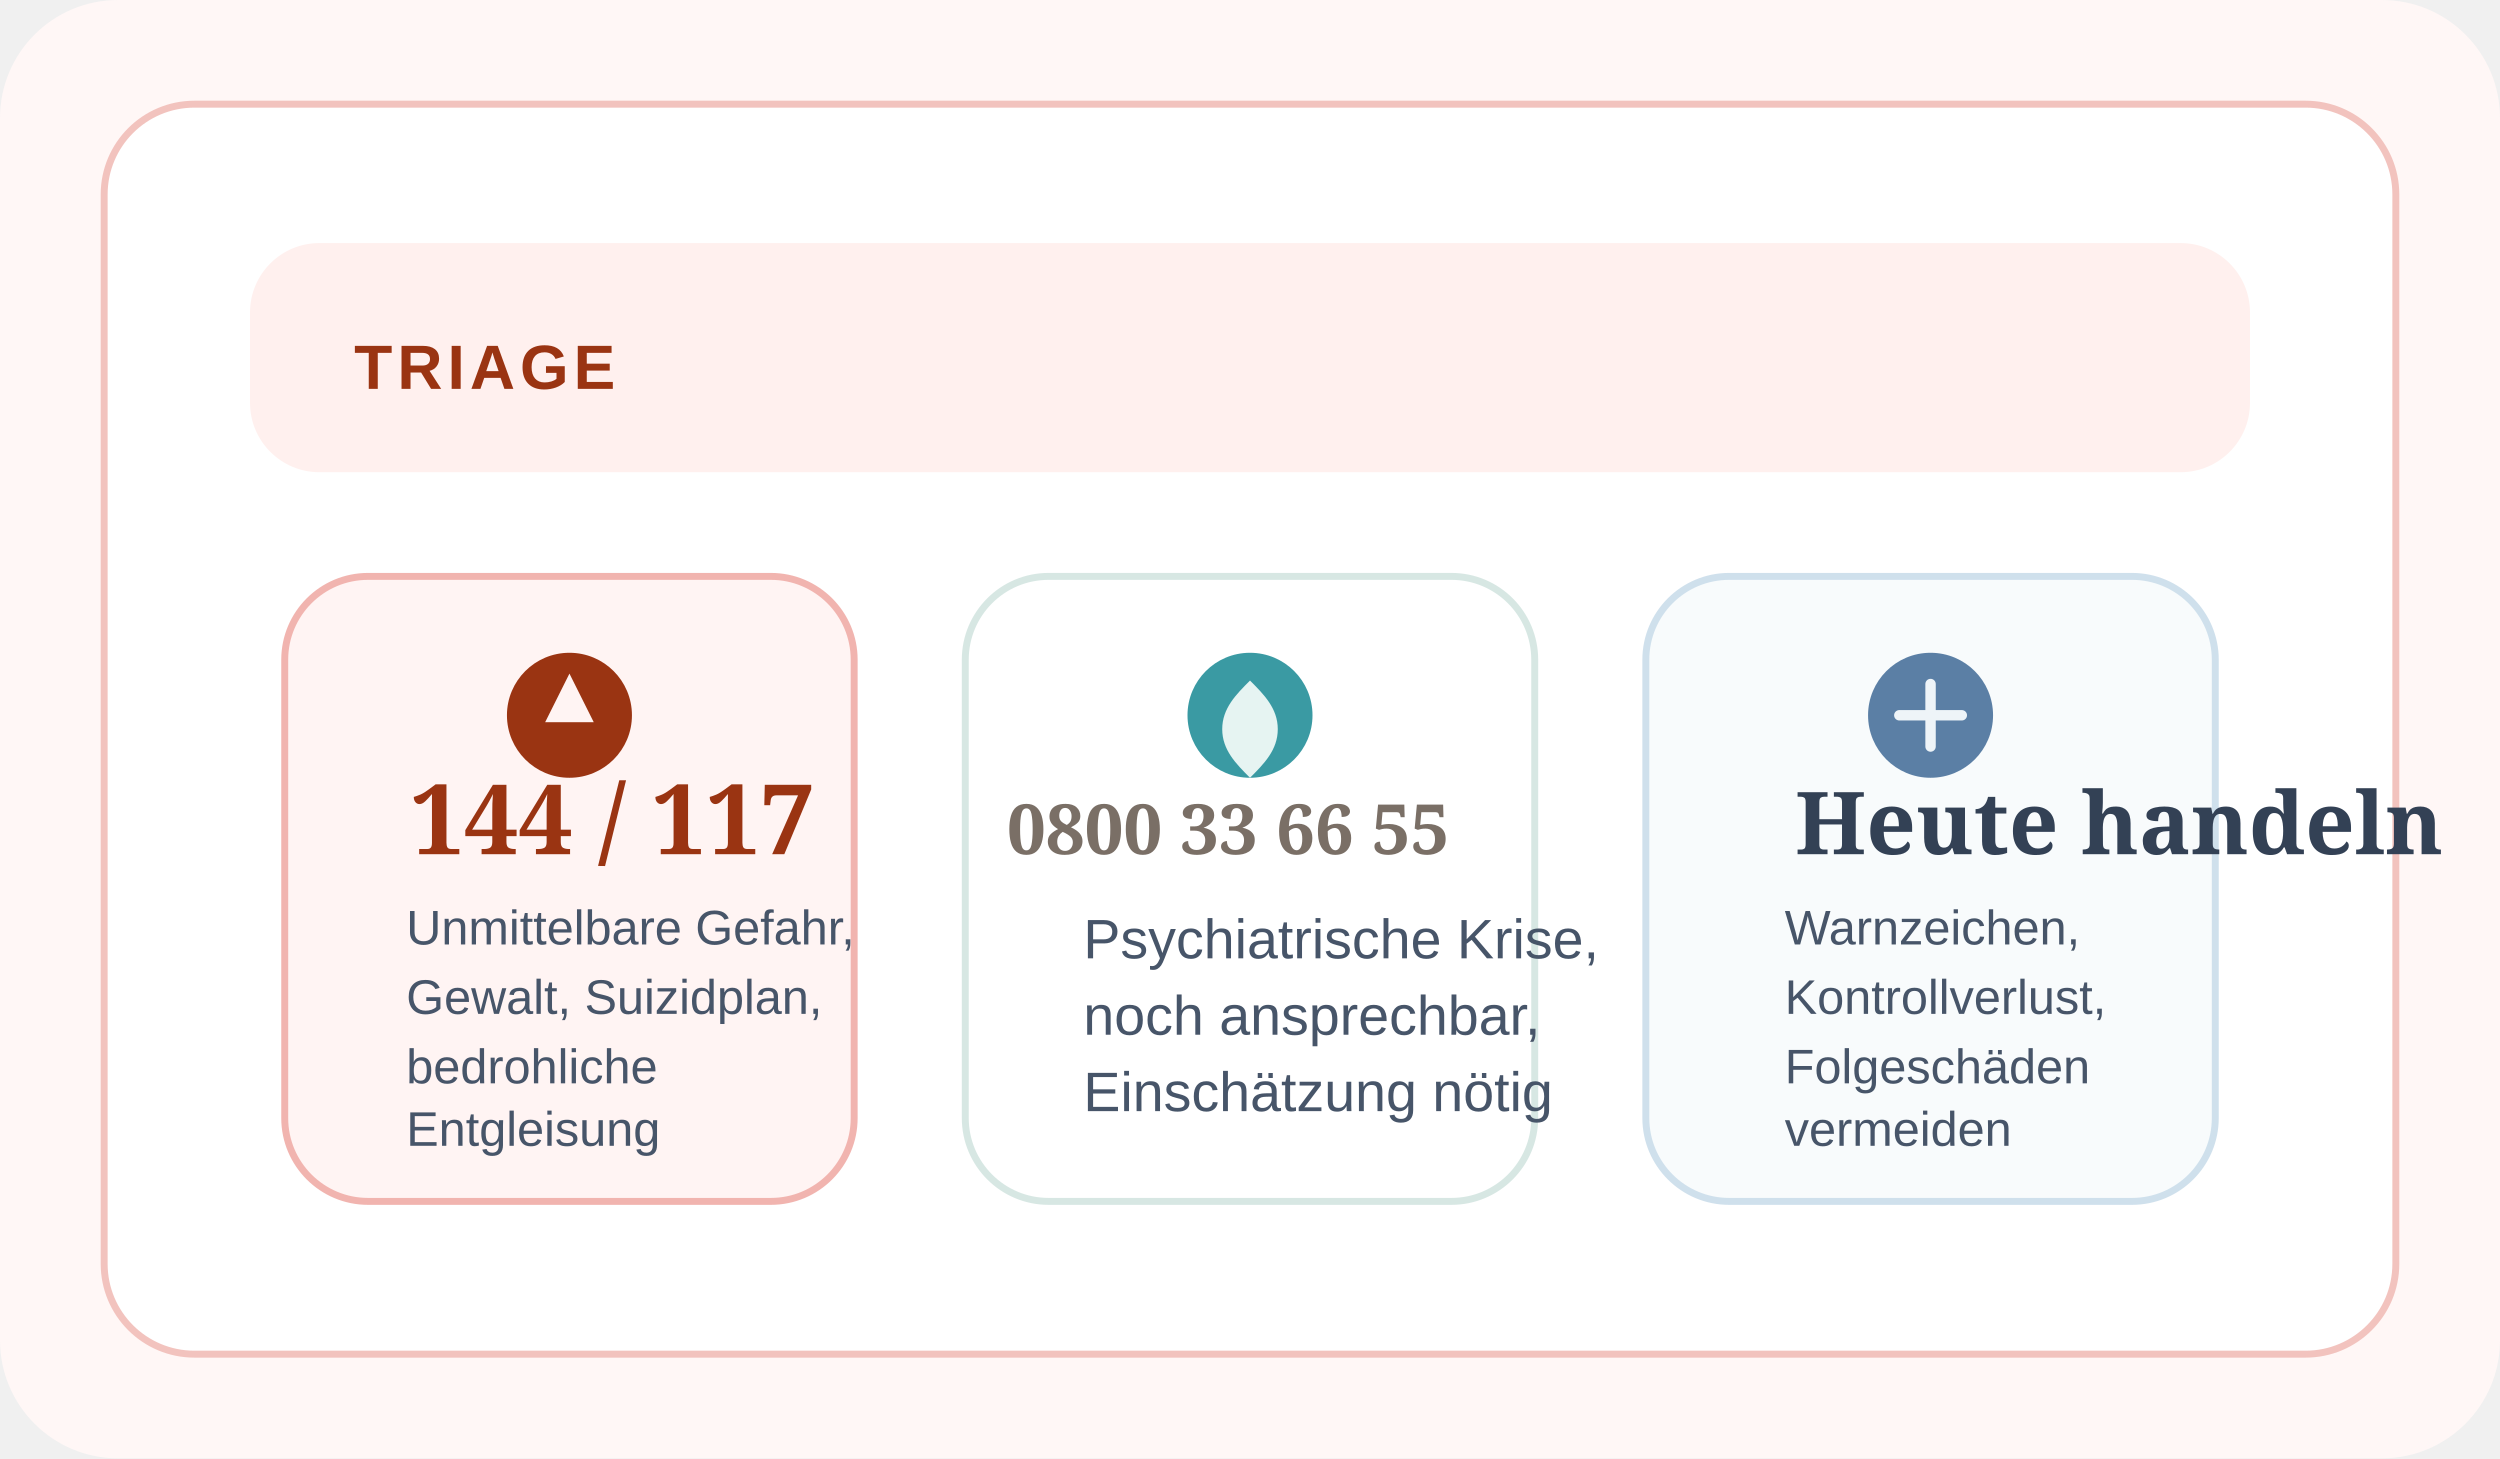
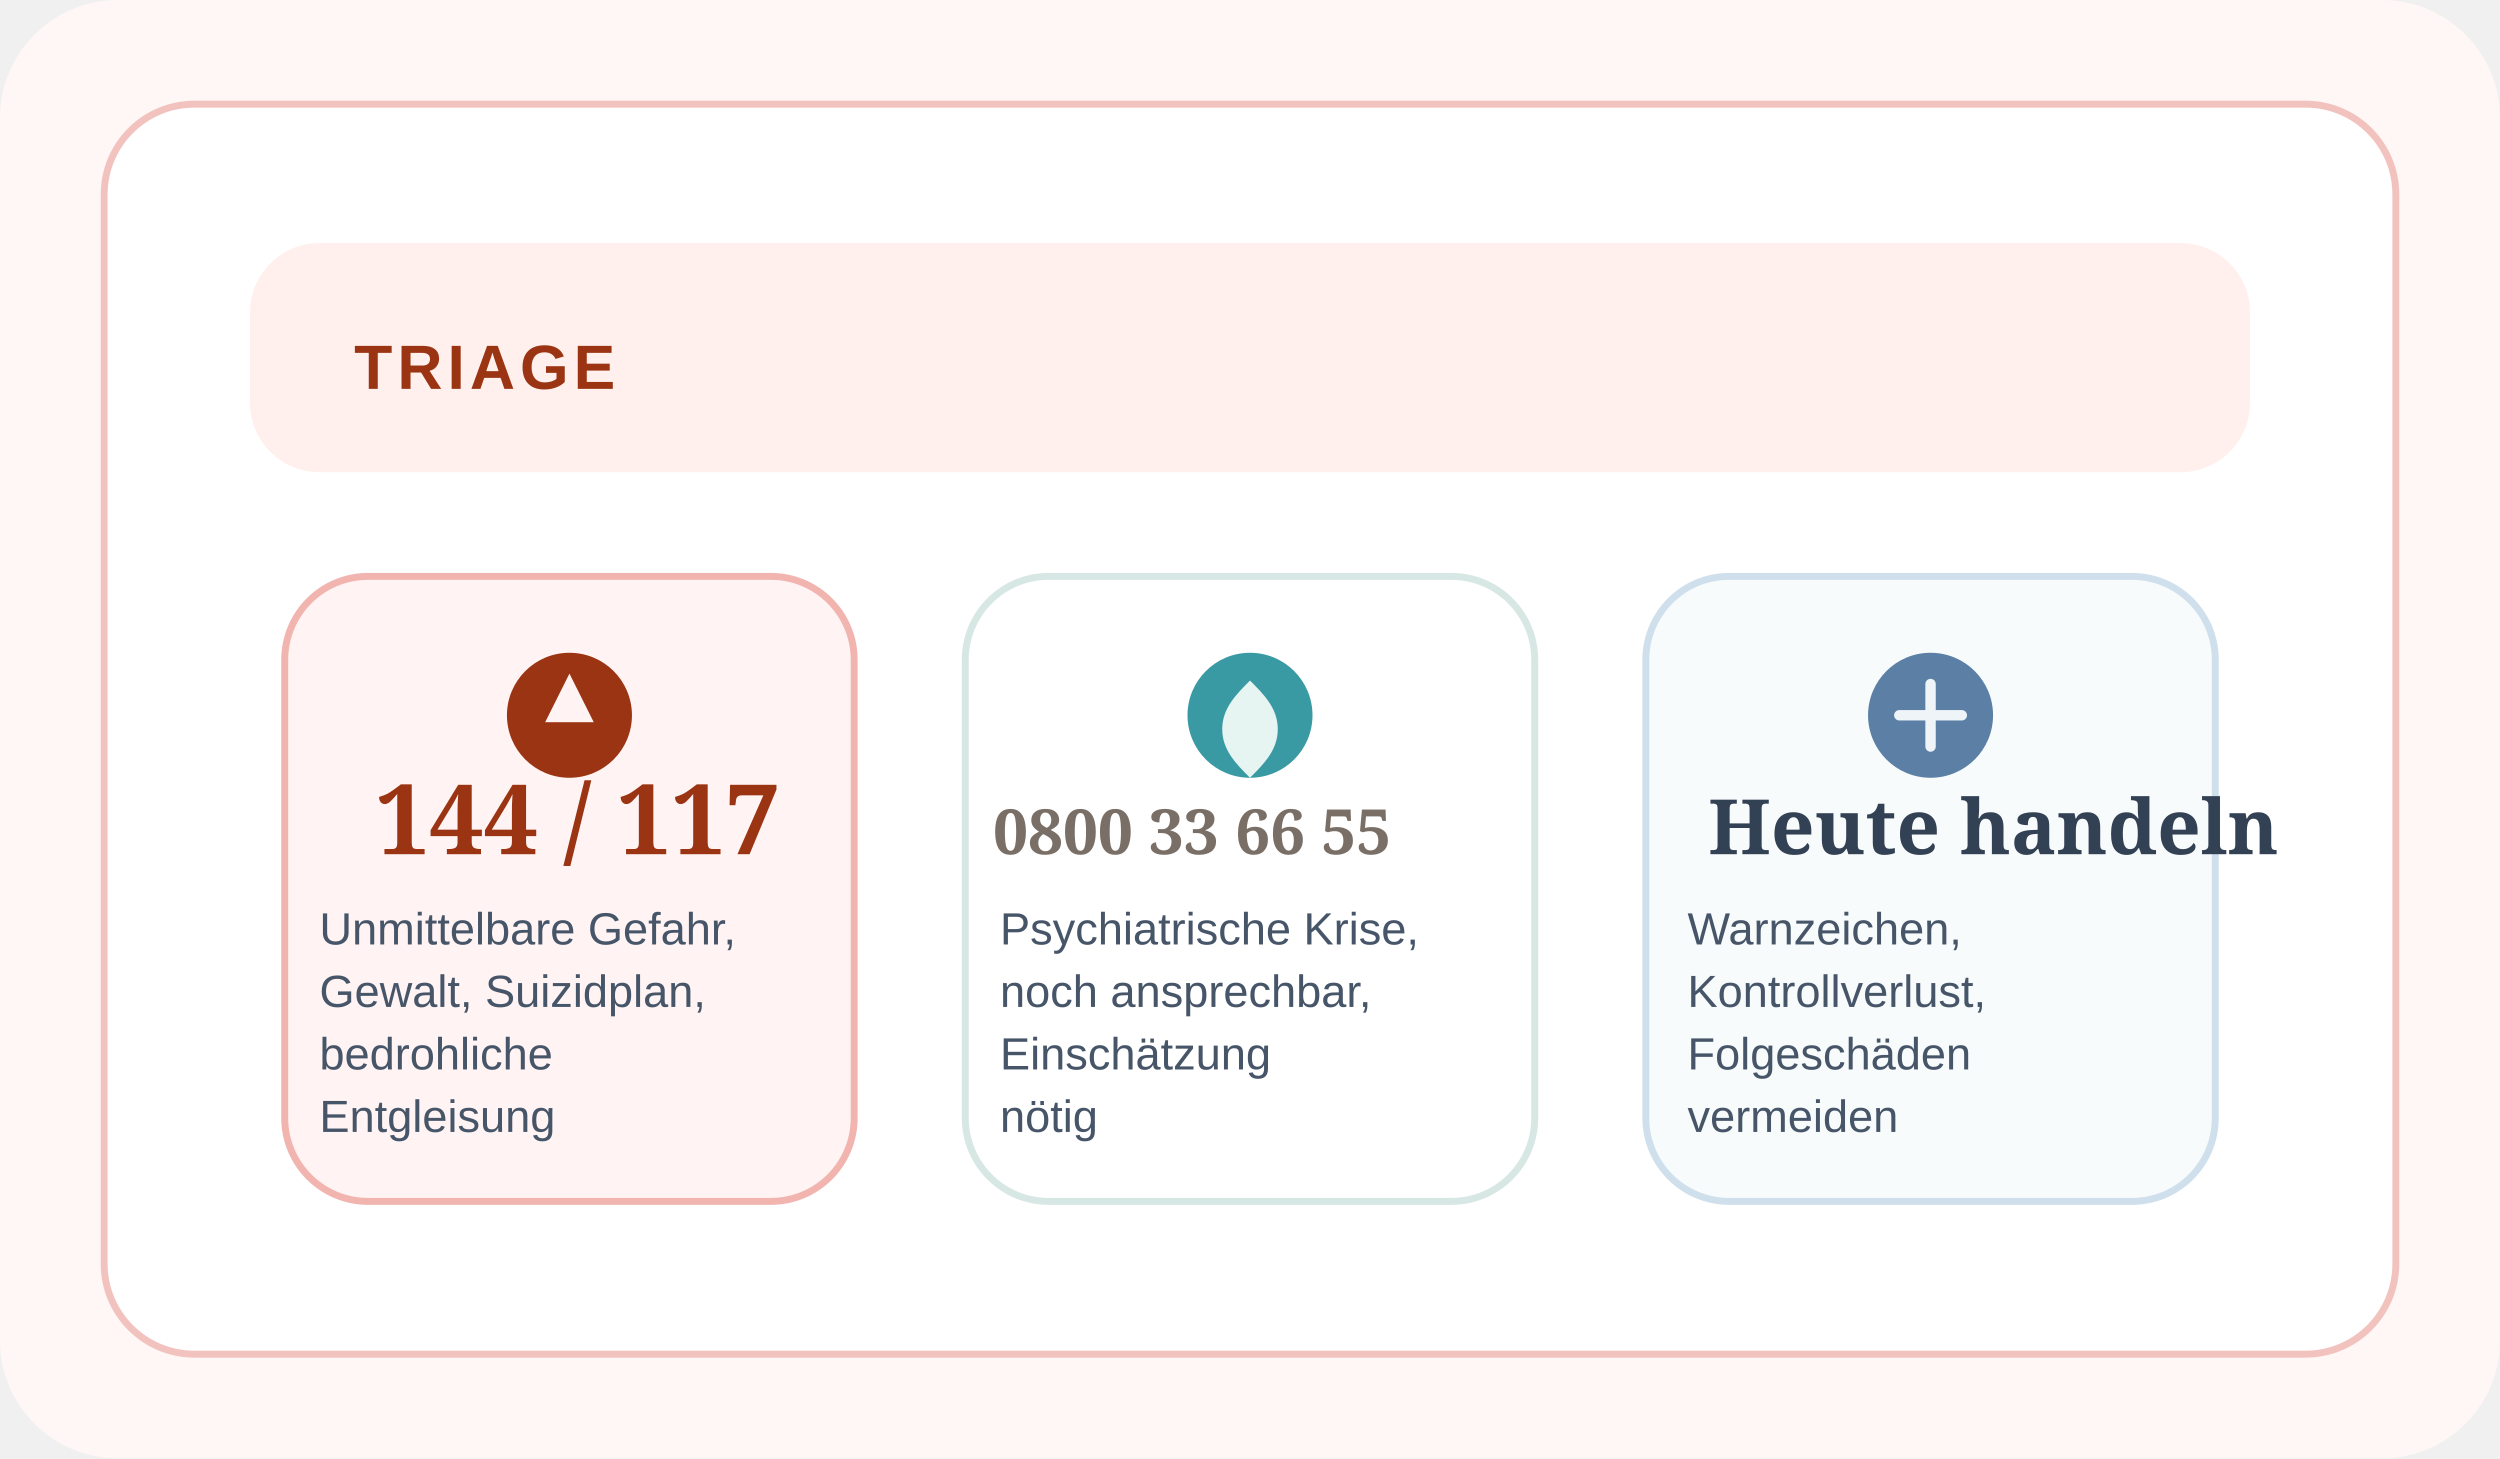
<svg xmlns="http://www.w3.org/2000/svg" width="720" height="420" viewBox="0 0 720 420" fill="none">
  <rect width="720" height="420" rx="34" fill="#FFF7F6" />
  <rect x="30" y="30" width="660" height="360" rx="26" fill="#FFFFFF" stroke="#F2C3BE" stroke-width="2" />
  <rect x="72" y="70" width="576" height="66" rx="20" fill="#FFF0EE" />
  <text x="102" y="112" fill="#9A3412" font-family="DM Sans, Arial, sans-serif" font-size="18" font-weight="700" letter-spacing="0.08em">TRIAGE</text>
  <g>
    <rect x="82" y="166" width="164" height="180" rx="24" fill="#FFF4F3" stroke="#F1B4AF" stroke-width="2" />
    <circle cx="164" cy="206" r="18" fill="#9A3412" />
    <path d="M164 194L171 208H157L164 194Z" fill="#FFF4F3" />
-     <text x="118" y="246" fill="#9A3412" font-family="DM Serif Display, Georgia, serif" font-size="28" font-weight="700">144 / 117</text>
-     <text x="117" y="272" fill="#475569" font-family="DM Sans, Arial, sans-serif" font-size="14">Unmittelbare Gefahr,</text>
-     <text x="117" y="292" fill="#475569" font-family="DM Sans, Arial, sans-serif" font-size="14">Gewalt, Suizidplan,</text>
-     <text x="117" y="312" fill="#475569" font-family="DM Sans, Arial, sans-serif" font-size="14">bedrohliche</text>
-     <text x="117" y="330" fill="#475569" font-family="DM Sans, Arial, sans-serif" font-size="14">Entgleisung</text>
+     <text x="108" y="246" fill="#9A3412" font-family="DM Serif Display, Georgia, serif" font-size="28" font-weight="700">144 / 117</text>
+     <text x="92" y="272" fill="#475569" font-family="DM Sans, Arial, sans-serif" font-size="13">Unmittelbare Gefahr,</text>
+     <text x="92" y="290" fill="#475569" font-family="DM Sans, Arial, sans-serif" font-size="13">Gewalt, Suizidplan,</text>
+     <text x="92" y="308" fill="#475569" font-family="DM Sans, Arial, sans-serif" font-size="13">bedrohliche</text>
+     <text x="92" y="326" fill="#475569" font-family="DM Sans, Arial, sans-serif" font-size="13">Entgleisung</text>
  </g>
  <g>
    <rect x="278" y="166" width="164" height="180" rx="24" fill="#FFFFFF" stroke="#D7E7E3" stroke-width="2" />
    <circle cx="360" cy="206" r="18" fill="#3a9aa3" />
    <path d="M360 196C364 200 368 204 368 210C368 216 364 220 360 224C356 220 352 216 352 210C352 204 356 200 360 196Z" fill="#E6F4F2" />
-     <text x="290" y="246" fill="#7a6f66" font-family="DM Serif Display, Georgia, serif" font-size="20" font-weight="700">0800 33 66 55</text>
-     <text x="312" y="276" fill="#475569" font-family="DM Sans, Arial, sans-serif" font-size="16">Psychiatrische Krise,</text>
-     <text x="312" y="298" fill="#475569" font-family="DM Sans, Arial, sans-serif" font-size="16">noch ansprechbar,</text>
-     <text x="312" y="320" fill="#475569" font-family="DM Sans, Arial, sans-serif" font-size="16">Einschätzung nötig</text>
+     <text x="286" y="246" fill="#7a6f66" font-family="DM Serif Display, Georgia, serif" font-size="18" font-weight="700">0800 33 66 55</text>
+     <text x="288" y="272" fill="#475569" font-family="DM Sans, Arial, sans-serif" font-size="13">Psychiatrische Krise,</text>
+     <text x="288" y="290" fill="#475569" font-family="DM Sans, Arial, sans-serif" font-size="13">noch ansprechbar,</text>
+     <text x="288" y="308" fill="#475569" font-family="DM Sans, Arial, sans-serif" font-size="13">Einschätzung</text>
+     <text x="288" y="326" fill="#475569" font-family="DM Sans, Arial, sans-serif" font-size="13">nötig</text>
  </g>
  <g>
    <rect x="474" y="166" width="164" height="180" rx="24" fill="#F8FBFC" stroke="#CFE0EC" stroke-width="2" />
    <circle cx="556" cy="206" r="18" fill="#5B7FA5" />
    <path d="M547 206H565" stroke="#EEF4F8" stroke-width="3" stroke-linecap="round" />
    <path d="M556 197V215" stroke="#EEF4F8" stroke-width="3" stroke-linecap="round" />
-     <text x="517" y="246" fill="#334155" font-family="DM Serif Display, Georgia, serif" font-size="25" font-weight="700">Heute handeln</text>
-     <text x="514" y="272" fill="#475569" font-family="DM Sans, Arial, sans-serif" font-size="14">Warnzeichen,</text>
-     <text x="514" y="292" fill="#475569" font-family="DM Sans, Arial, sans-serif" font-size="14">Kontrollverlust,</text>
-     <text x="514" y="312" fill="#475569" font-family="DM Sans, Arial, sans-serif" font-size="14">Folgeschäden</text>
-     <text x="514" y="330" fill="#475569" font-family="DM Sans, Arial, sans-serif" font-size="14">vermeiden</text>
+     <text x="492" y="246" fill="#334155" font-family="DM Serif Display, Georgia, serif" font-size="22" font-weight="700">Heute handeln</text>
+     <text x="486" y="272" fill="#475569" font-family="DM Sans, Arial, sans-serif" font-size="13">Warnzeichen,</text>
+     <text x="486" y="290" fill="#475569" font-family="DM Sans, Arial, sans-serif" font-size="13">Kontrollverlust,</text>
+     <text x="486" y="308" fill="#475569" font-family="DM Sans, Arial, sans-serif" font-size="13">Folgeschäden</text>
+     <text x="486" y="326" fill="#475569" font-family="DM Sans, Arial, sans-serif" font-size="13">vermeiden</text>
  </g>
</svg>
